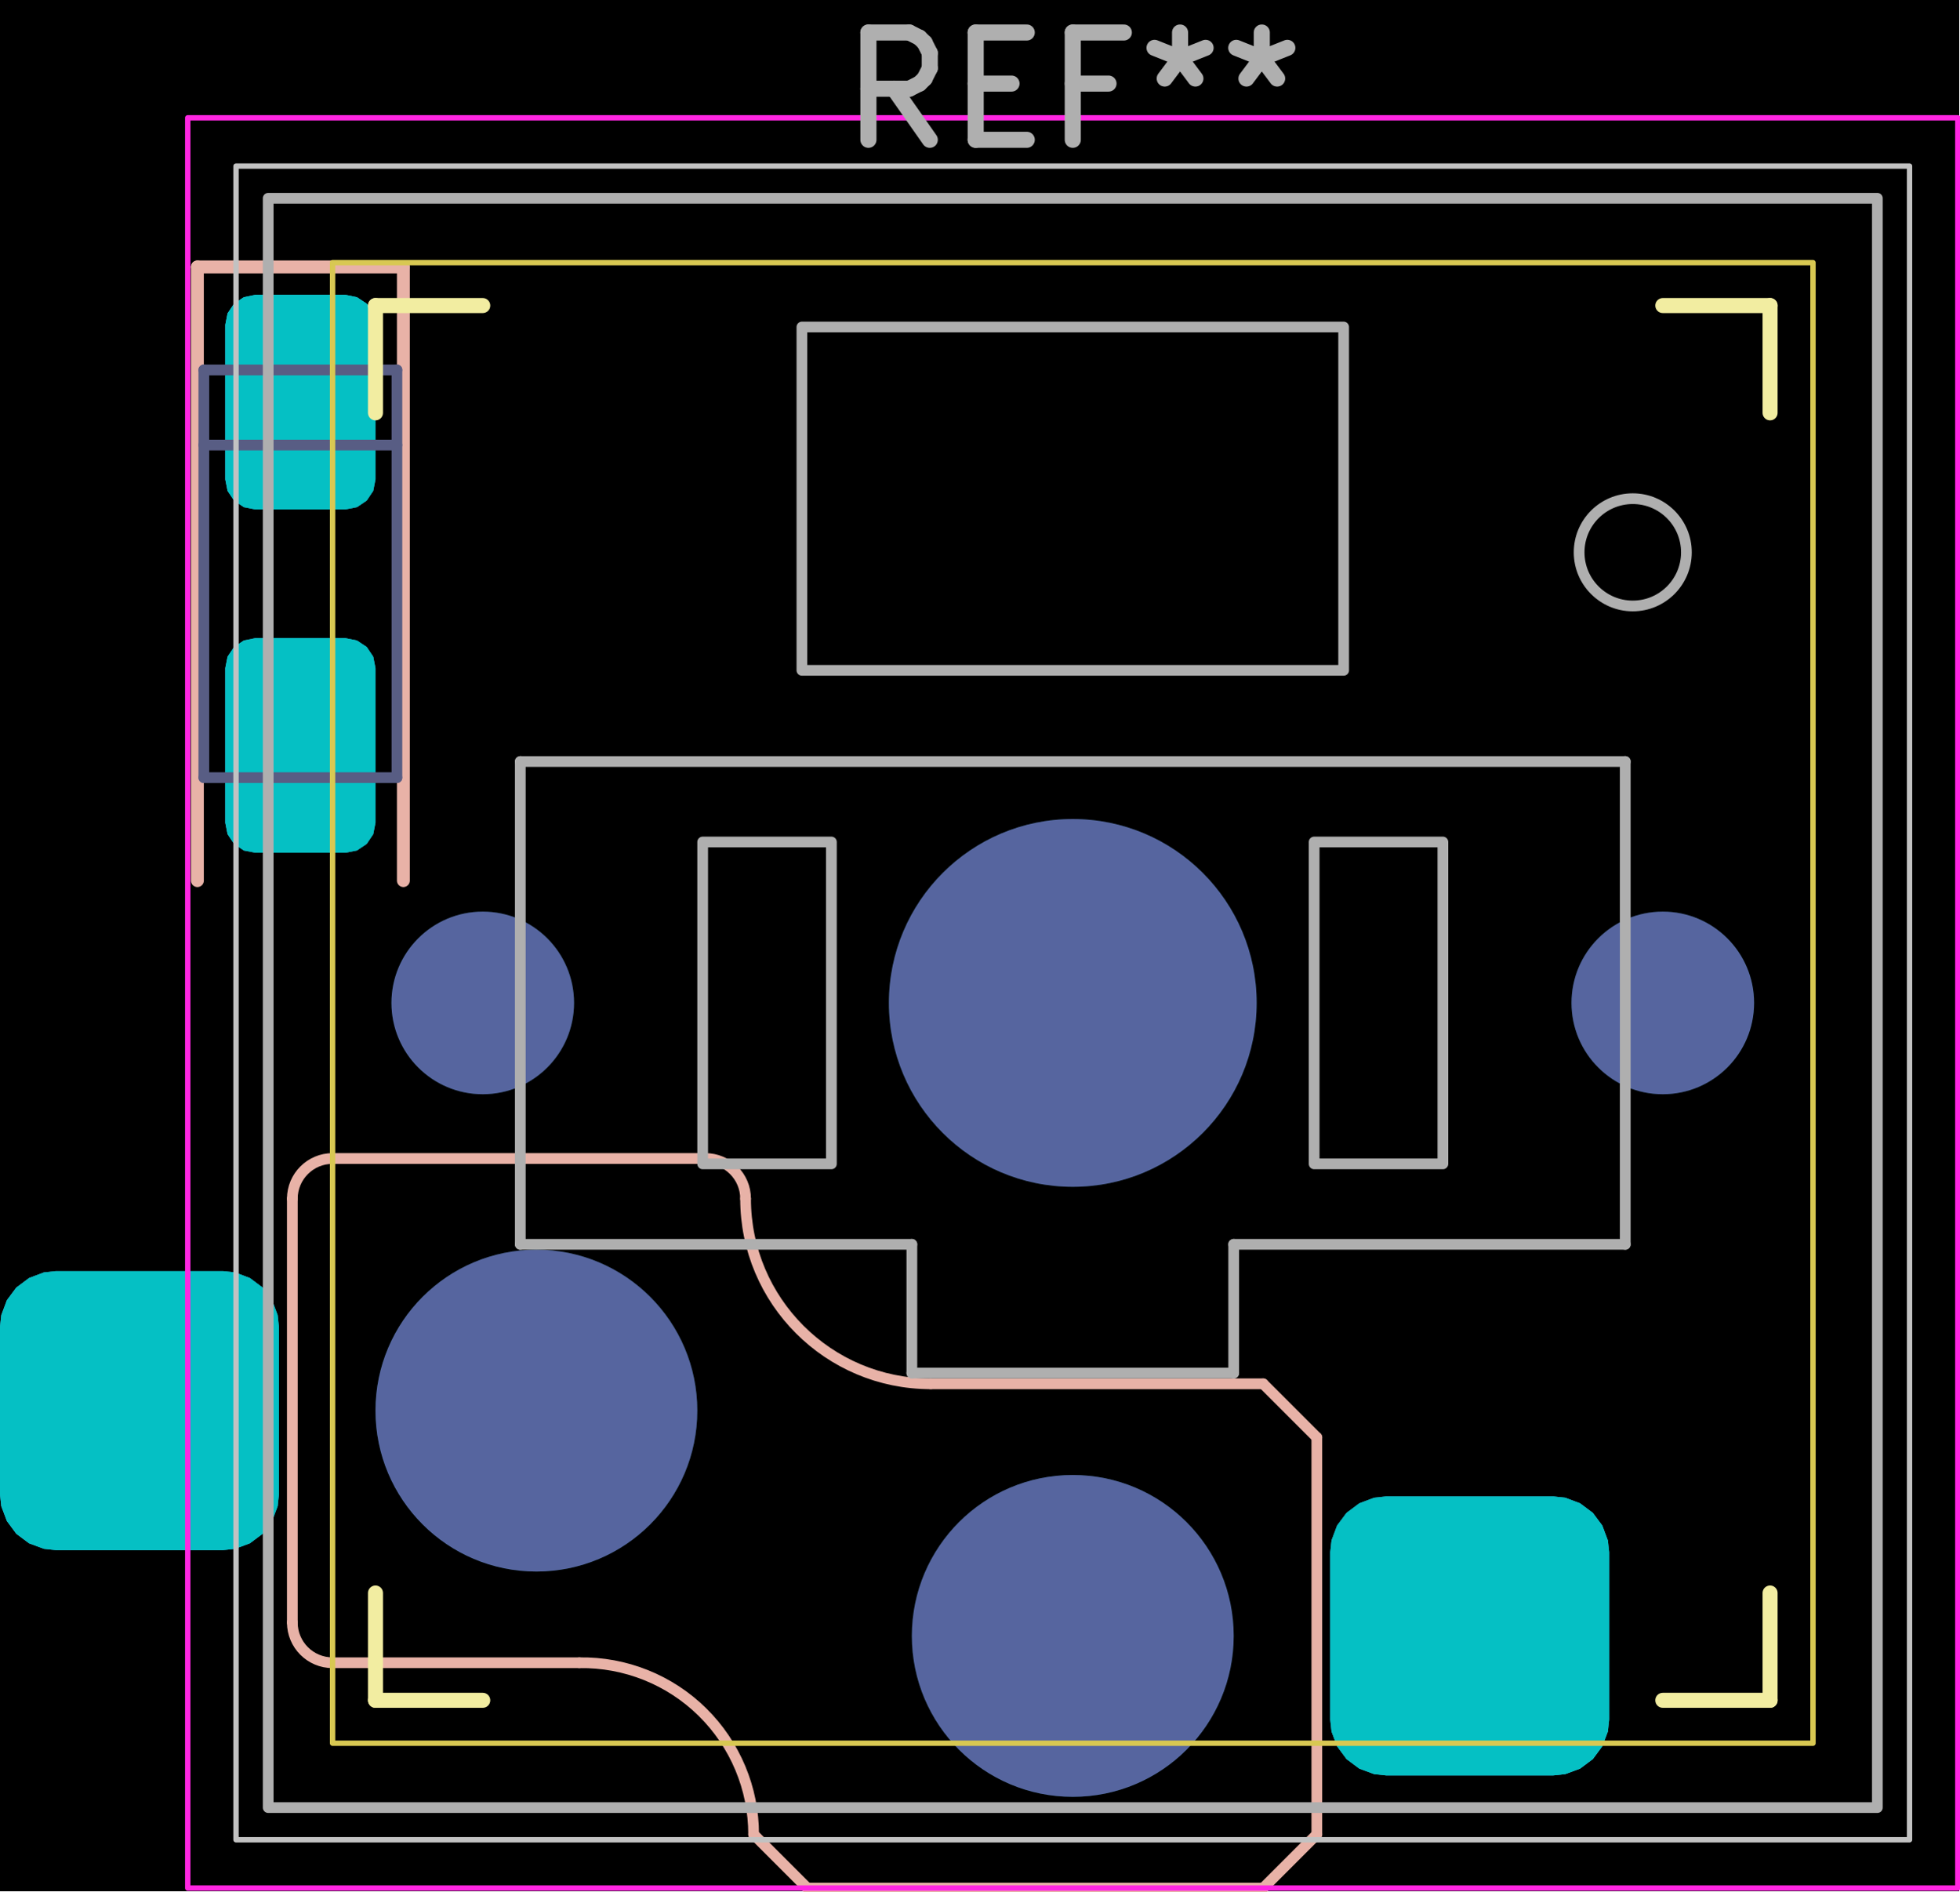
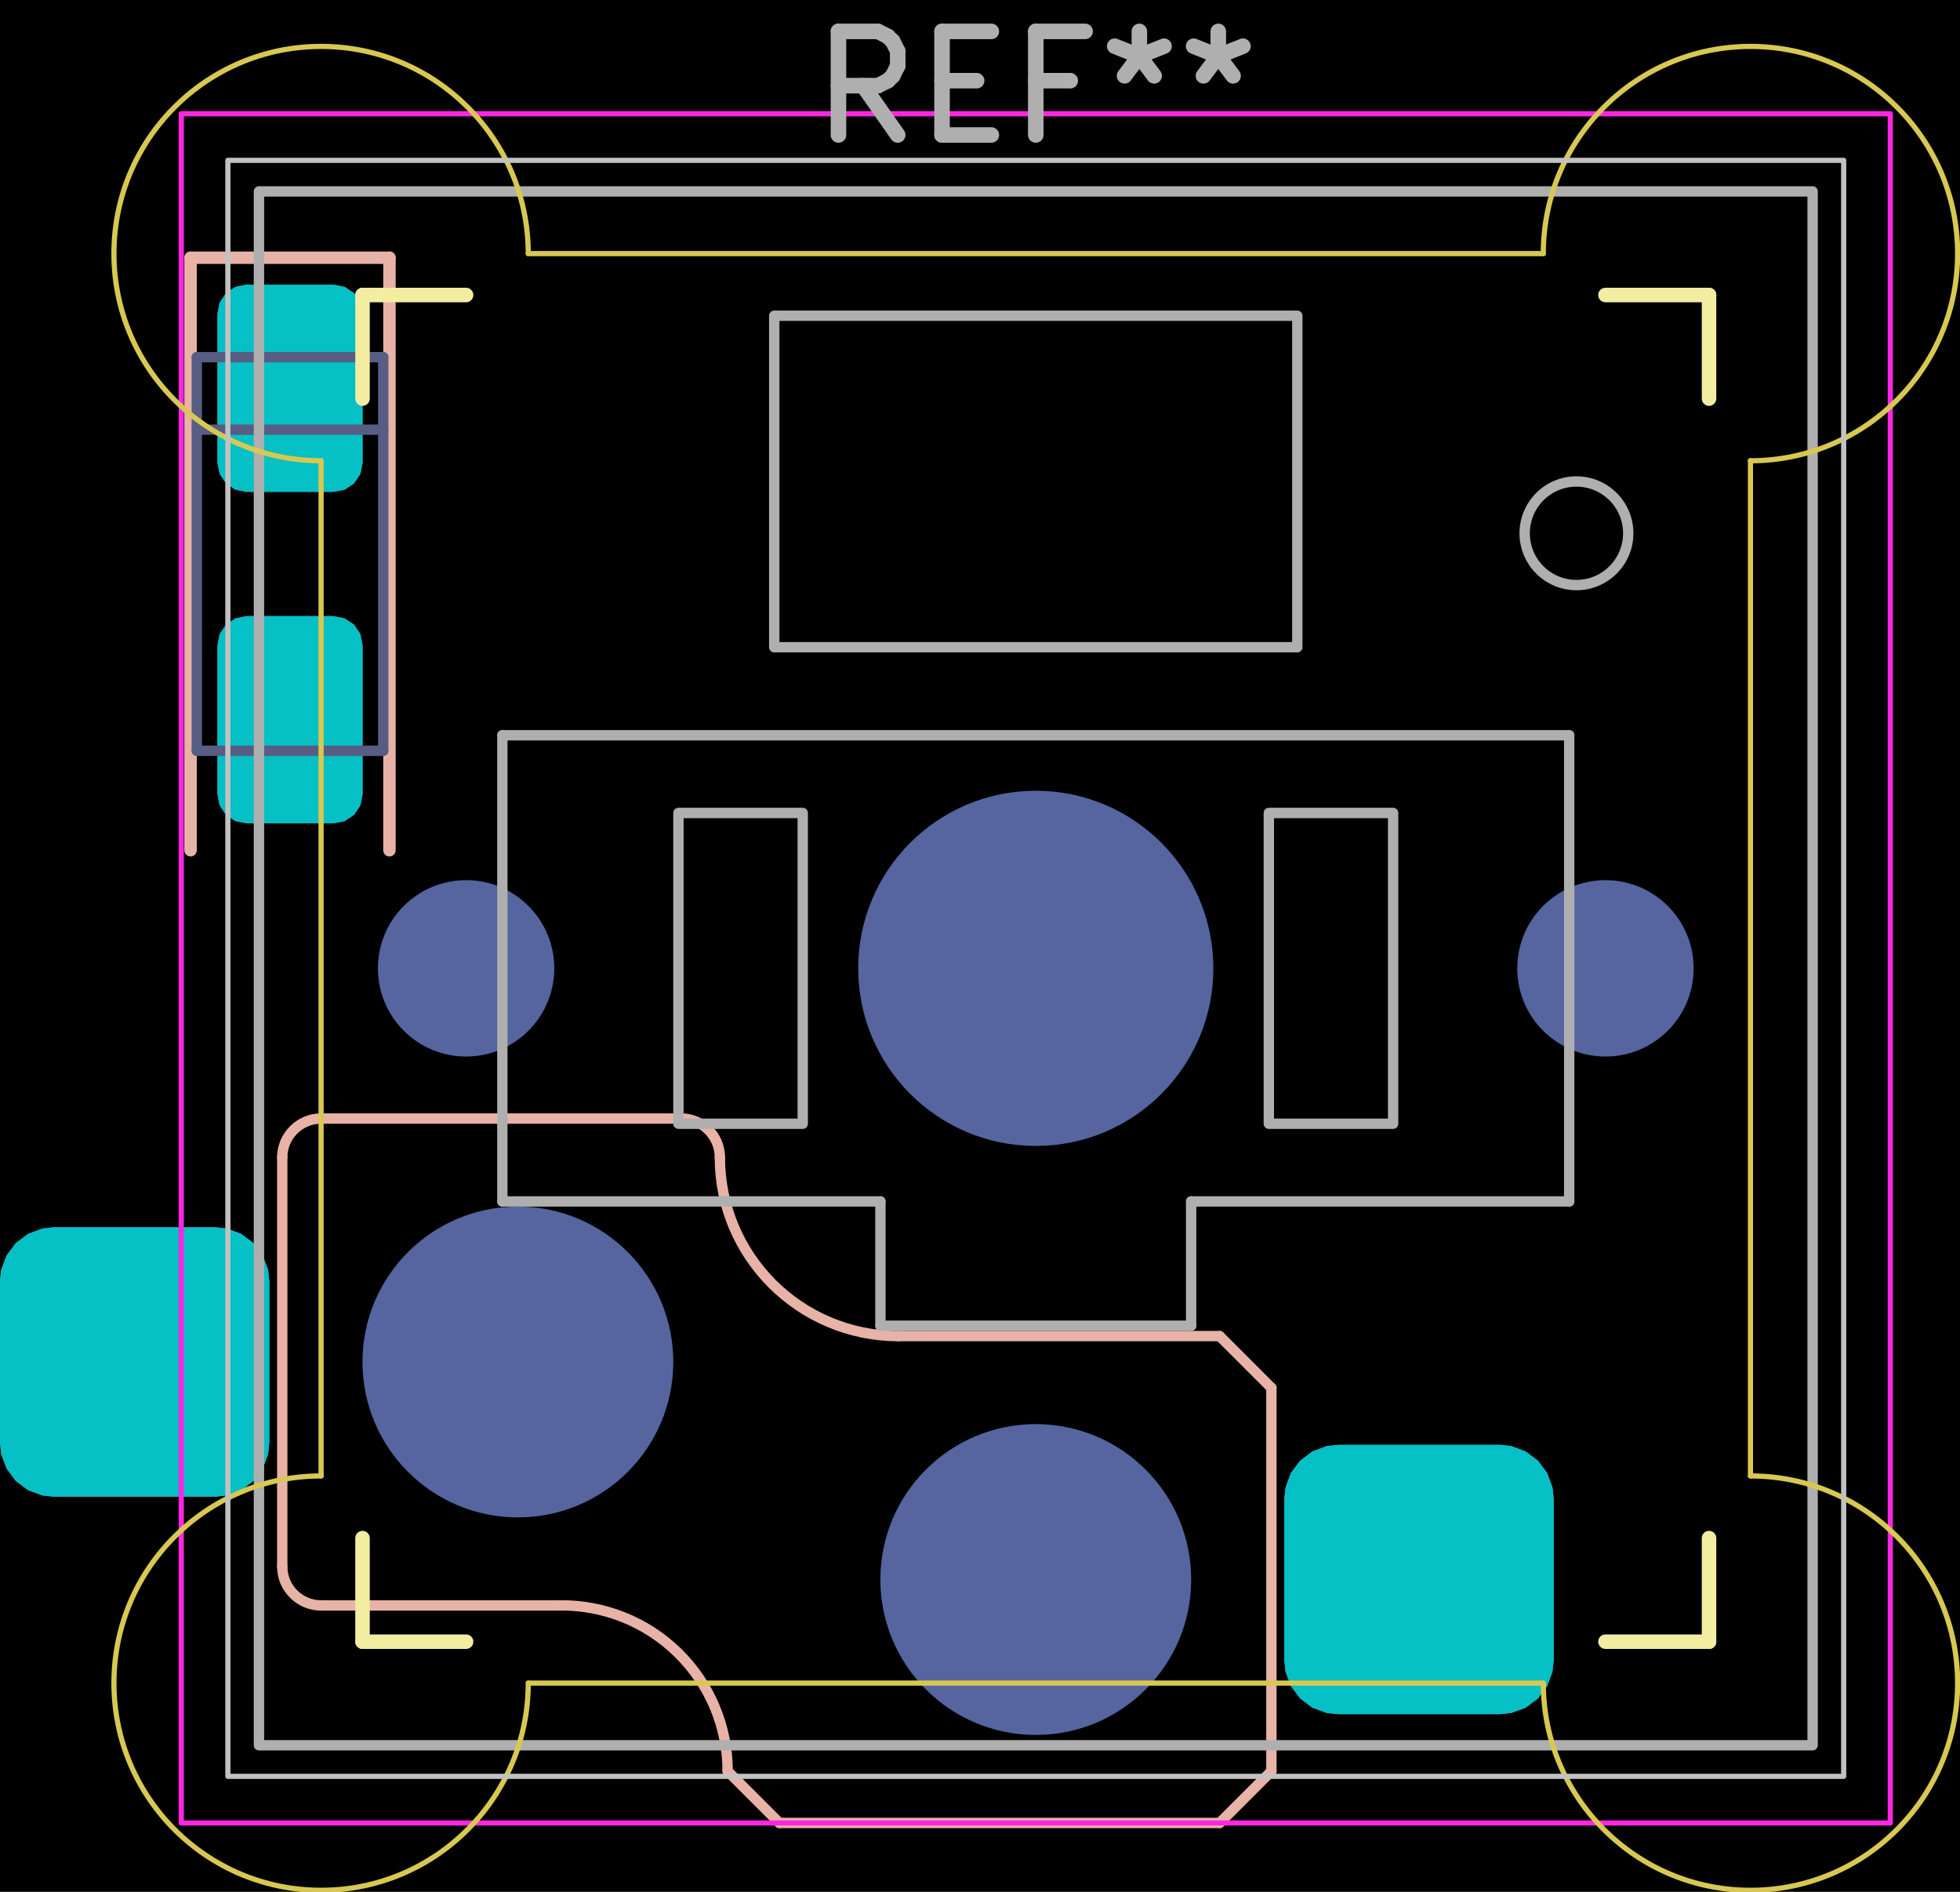
- <svg xmlns="http://www.w3.org/2000/svg" version="1.1" width="100%" height="100%" viewBox="0 0 18.263 17.628" preserveAspectRatio="xMidYMid meet">
+ <svg xmlns="http://www.w3.org/2000/svg" version="1.1" width="100%" height="100%" viewBox="0 0 18.923 18.263" preserveAspectRatio="xMidYMid meet">
  <rect width="100%" height="100%" fill="black" />
  <g style="fill:#000000; fill-opacity:1;stroke:#000000; stroke-opacity:1; stroke-linecap:round; stroke-linejoin:round;" transform="translate(0 0) scale(1 1)">
    <path style="fill:#4D7FC4; fill-opacity:1; stroke:none;fill-rule:evenodd;" d="M 12.4,14.468 12.412,14.358 12.464,14.219 12.552,14.101 12.671,14.012 12.809,13.96 12.92,13.948 14.48,13.948 14.591,13.96 14.729,14.012 14.848,14.101 14.936,14.219 14.988,14.358 15,14.468 15,16.028 14.988,16.139 14.936,16.277 14.848,16.396 14.729,16.485 14.591,16.536 14.48,16.548 12.92,16.548 12.809,16.536 12.671,16.485 12.552,16.396 12.464,16.277 12.412,16.139 12.4,16.028 Z" />
    <path style="fill:#4D7FC4; fill-opacity:1; stroke:none;fill-rule:evenodd;" d="M 0,12.368 0.012,12.258 0.064,12.119 0.152,12.001 0.271,11.912 0.409,11.86 0.52,11.848 2.08,11.848 2.191,11.86 2.329,11.912 2.448,12.001 2.536,12.119 2.588,12.258 2.6,12.368 2.6,13.928 2.588,14.039 2.536,14.177 2.448,14.296 2.329,14.385 2.191,14.436 2.08,14.448 0.52,14.448 0.409,14.436 0.271,14.385 0.152,14.296 0.064,14.177 0.012,14.039 0,13.928 Z" />
    <path style="fill:#4D7FC4; fill-opacity:1; stroke:none;fill-rule:evenodd;" d="M 2.38,7.948 2.273,7.927 2.182,7.866 2.121,7.775 2.1,7.668 2.1,6.228 2.121,6.121 2.182,6.03 2.273,5.97 2.38,5.948 3.22,5.948 3.327,5.97 3.418,6.03 3.479,6.121 3.5,6.228 3.5,7.668 3.479,7.775 3.418,7.866 3.327,7.927 3.22,7.948 Z" />
    <path style="fill:#4D7FC4; fill-opacity:1; stroke:none;fill-rule:evenodd;" d="M 2.38,4.748 2.273,4.727 2.182,4.666 2.121,4.575 2.1,4.468 2.1,3.028 2.121,2.921 2.182,2.83 2.273,2.77 2.38,2.748 3.22,2.748 3.327,2.77 3.418,2.83 3.479,2.921 3.5,3.028 3.5,4.468 3.479,4.575 3.418,4.666 3.327,4.727 3.22,4.748 Z" />
  </g>
  <g style="fill:#02FFEE; fill-opacity:0.4; stroke:none;">
    <circle cx="4.5" cy="9.348" r="0.851" />
    <circle cx="5" cy="13.148" r="1.5" />
    <circle cx="10" cy="9.348" r="1.714" />
    <circle cx="10" cy="15.248" r="1.5" />
    <circle cx="15.5" cy="9.348" r="0.851" />
    <path style="fill:#02FFEE; fill-opacity:0.4; stroke:none;fill-rule:evenodd;" d="M 12.4,14.468 12.412,14.358 12.464,14.219 12.552,14.101 12.671,14.012 12.809,13.96 12.92,13.948 14.48,13.948 14.591,13.96 14.729,14.012 14.848,14.101 14.936,14.219 14.988,14.358 15,14.468 15,16.028 14.988,16.139 14.936,16.277 14.848,16.396 14.729,16.485 14.591,16.536 14.48,16.548 12.92,16.548 12.809,16.536 12.671,16.485 12.552,16.396 12.464,16.277 12.412,16.139 12.4,16.028 Z" />
    <path style="fill:#02FFEE; fill-opacity:0.4; stroke:none;fill-rule:evenodd;" d="M 0,12.368 0.012,12.258 0.064,12.119 0.152,12.001 0.271,11.912 0.409,11.86 0.52,11.848 2.08,11.848 2.191,11.86 2.329,11.912 2.448,12.001 2.536,12.119 2.588,12.258 2.6,12.368 2.6,13.928 2.588,14.039 2.536,14.177 2.448,14.296 2.329,14.385 2.191,14.436 2.08,14.448 0.52,14.448 0.409,14.436 0.271,14.385 0.152,14.296 0.064,14.177 0.012,14.039 0,13.928 Z" />
    <path style="fill:#02FFEE; fill-opacity:0.4; stroke:none;fill-rule:evenodd;" d="M 2.38,7.948 2.273,7.927 2.182,7.866 2.121,7.775 2.1,7.668 2.1,6.228 2.121,6.121 2.182,6.03 2.273,5.97 2.38,5.948 3.22,5.948 3.327,5.97 3.418,6.03 3.479,6.121 3.5,6.228 3.5,7.668 3.479,7.775 3.418,7.866 3.327,7.927 3.22,7.948 Z" />
    <path style="fill:#02FFEE; fill-opacity:0.4; stroke:none;fill-rule:evenodd;" d="M 2.38,4.748 2.273,4.727 2.182,4.666 2.121,4.575 2.1,4.468 2.1,3.028 2.121,2.921 2.182,2.83 2.273,2.77 2.38,2.748 3.22,2.748 3.327,2.77 3.418,2.83 3.479,2.921 3.5,3.028 3.5,4.468 3.479,4.575 3.418,4.666 3.327,4.727 3.22,4.748 Z" />
    <path style="fill:#00C2C2; fill-opacity:0.9; stroke:none;fill-rule:evenodd;" d="M 12.4,14.468 12.412,14.358 12.464,14.219 12.552,14.101 12.671,14.012 12.809,13.96 12.92,13.948 14.48,13.948 14.591,13.96 14.729,14.012 14.848,14.101 14.936,14.219 14.988,14.358 15,14.468 15,16.028 14.988,16.139 14.936,16.277 14.848,16.396 14.729,16.485 14.591,16.536 14.48,16.548 12.92,16.548 12.809,16.536 12.671,16.485 12.552,16.396 12.464,16.277 12.412,16.139 12.4,16.028 Z" />
    <path style="fill:#00C2C2; fill-opacity:0.9; stroke:none;fill-rule:evenodd;" d="M 0,12.368 0.012,12.258 0.064,12.119 0.152,12.001 0.271,11.912 0.409,11.86 0.52,11.848 2.08,11.848 2.191,11.86 2.329,11.912 2.448,12.001 2.536,12.119 2.588,12.258 2.6,12.368 2.6,13.928 2.588,14.039 2.536,14.177 2.448,14.296 2.329,14.385 2.191,14.436 2.08,14.448 0.52,14.448 0.409,14.436 0.271,14.385 0.152,14.296 0.064,14.177 0.012,14.039 0,13.928 Z" />
    <path style="fill:#00C2C2; fill-opacity:0.9; stroke:none;fill-rule:evenodd;" d="M 2.38,7.948 2.273,7.927 2.182,7.866 2.121,7.775 2.1,7.668 2.1,6.228 2.121,6.121 2.182,6.03 2.273,5.97 2.38,5.948 3.22,5.948 3.327,5.97 3.418,6.03 3.479,6.121 3.5,6.228 3.5,7.668 3.479,7.775 3.418,7.866 3.327,7.927 3.22,7.948 Z" />
    <path style="fill:#00C2C2; fill-opacity:0.9; stroke:none;fill-rule:evenodd;" d="M 2.38,4.748 2.273,4.727 2.182,4.666 2.121,4.575 2.1,4.468 2.1,3.028 2.121,2.921 2.182,2.83 2.273,2.77 2.38,2.748 3.22,2.748 3.327,2.77 3.418,2.83 3.479,2.921 3.5,3.028 3.5,4.468 3.479,4.575 3.418,4.666 3.327,4.727 3.22,4.748 Z" />
  </g>
  <g style="fill:none;  stroke:#E8B2A7; stroke-width:0.1; stroke-opacity:1;  stroke-linecap:round; stroke-linejoin:round;">
    <path d="M2.725 15.123 L2.725 11.173 " />
    <path d="M3.1 10.798 L6.575 10.798 " />
    <path d="M3.1 15.498 L5.4 15.498 " />
    <path d="M7.525 17.598 L7.025 17.098 " />
    <path d="M8.675 12.898 L11.775 12.898 " />
    <path d="M11.775 17.598 L7.525 17.598 " />
    <path d="M12.275 13.398 L11.775 12.898 " />
    <path d="M12.275 13.398 L12.275 17.098 " />
    <path d="M12.275 17.098 L11.775 17.598 " />
    <path d="M3.1 10.798 A0.375 0.375 0.0 0 0 2.725 11.173" />
    <path d="M2.725 15.123 A0.375 0.375 0.0 0 0 3.1 15.498" />
    <path d="M7.025 17.098 A1.6 1.6 0.0 0 0 5.4 15.498" />
    <path d="M6.95 11.173 A0.375 0.375 0.0 0 0 6.575 10.798" />
    <path d="M6.95 11.173 A1.725 1.725 0.0 0 0 8.675 12.898" />
  </g>
  <g style="fill:none;  stroke:#E8B2A7; stroke-width:0.12; stroke-opacity:1;  stroke-linecap:round; stroke-linejoin:round;">
    <path d="M1.84 2.488 L1.84 8.208 " />
    <path d="M3.76 2.488 L3.76 8.208 " />
    <path d="M1.84 2.488 L3.76 2.488 " />
  </g>
  <g style="fill:none;  stroke:#585D84; stroke-width:0.1; stroke-opacity:1;  stroke-linecap:round; stroke-linejoin:round;">
    <path d="M1.9 3.448 L1.9 7.248 " />
    <path d="M1.9 7.248 L3.7 7.248 " />
    <path d="M3.7 7.248 L3.7 3.448 " />
    <path d="M3.7 3.448 L1.9 3.448 " />
    <path d="M1.9 4.148 L3.7 4.148 " />
  </g>
  <g style="fill:#D864FF; fill-opacity:0.4; stroke:none;">
    <circle cx="4.5" cy="9.348" r="0.851" />
    <circle cx="5" cy="13.148" r="1.5" />
    <circle cx="10" cy="9.348" r="1.714" />
    <circle cx="10" cy="15.248" r="1.5" />
    <circle cx="15.5" cy="9.348" r="0.851" />
  </g>
  <g style="fill:none;  stroke:#F2EDA1; stroke-width:0.14; stroke-opacity:1;  stroke-linecap:round; stroke-linejoin:round;">
    <path d="M3.5 3.848 L3.5 2.848 " />
    <path d="M3.5 15.848 L3.5 14.848 " />
    <path d="M3.5 15.848 L4.5 15.848 " />
    <path d="M4.5 2.848 L3.5 2.848 " />
    <path d="M15.5 15.848 L16.5 15.848 " />
    <path d="M16.5 2.848 L15.5 2.848 " />
    <path d="M16.5 2.848 L16.5 3.848 " />
    <path d="M16.5 14.848 L16.5 15.848 " />
    <path style="fill:none;  stroke:#FF26E2; stroke-width:0.05; stroke-opacity:1;  stroke-linecap:round; stroke-linejoin:round;fill:none" d="M 1.75,1.098 18.25,1.098 18.25,17.598 1.75,17.598 Z" />
  </g>
  <g style="fill:none;  stroke:#AFAFAF; stroke-width:0.15; stroke-opacity:1;  stroke-linecap:round; stroke-linejoin:round;">
    <text x="10" y="1.348" textLength="4.536" font-size="1.333" lengthAdjust="spacingAndGlyphs" text-anchor="middle" opacity="0" stroke-opacity="0">REF**</text>
    <g class="stroked-text">
      <path d="M8.667 1.303 L8.333 0.827 " />
      <path d="M8.095 1.303 L8.095 0.303 " />
      <path d="M8.095 0.303 L8.476 0.303 " />
      <path d="M8.476 0.303 L8.571 0.351 " />
      <path d="M8.571 0.351 L8.619 0.398 " />
      <path d="M8.619 0.398 L8.667 0.494 " />
      <path d="M8.667 0.494 L8.667 0.636 " />
      <path d="M8.667 0.636 L8.619 0.732 " />
      <path d="M8.619 0.732 L8.571 0.779 " />
      <path d="M8.571 0.779 L8.476 0.827 " />
      <path d="M8.476 0.827 L8.095 0.827 " />
      <path d="M9.095 0.779 L9.429 0.779 " />
      <path d="M9.571 1.303 L9.095 1.303 " />
      <path d="M9.095 1.303 L9.095 0.303 " />
      <path d="M9.095 0.303 L9.571 0.303 " />
      <path d="M10.333 0.779 L10 0.779 " />
      <path d="M10 1.303 L10 0.303 " />
      <path d="M10 0.303 L10.476 0.303 " />
      <path d="M11 0.303 L11 0.541 " />
      <path d="M10.762 0.446 L11 0.541 " />
      <path d="M11 0.541 L11.238 0.446 " />
      <path d="M10.857 0.732 L11 0.541 " />
      <path d="M11 0.541 L11.143 0.732 " />
      <path d="M11.762 0.303 L11.762 0.541 " />
      <path d="M11.524 0.446 L11.762 0.541 " />
      <path d="M11.762 0.541 L12 0.446 " />
      <path d="M11.619 0.732 L11.762 0.541 " />
      <path d="M11.762 0.541 L11.905 0.732 " />
    </g>
  </g>
  <g style="fill:none;  stroke:#AFAFAF; stroke-width:0.1; stroke-opacity:1;  stroke-linecap:round; stroke-linejoin:round;">
    <path d="M4.85 7.098 L4.85 11.598 " />
    <path d="M4.85 7.098 L15.15 7.098 " />
    <path d="M4.85 11.598 L8.5 11.598 " />
    <path d="M8.5 12.798 L8.5 11.598 " />
    <path d="M11.5 11.598 L11.5 12.798 " />
    <path d="M11.5 12.798 L8.5 12.798 " />
    <path d="M15.15 7.098 L15.15 11.598 " />
    <path d="M15.15 11.598 L11.5 11.598 " />
    <path style="fill:none;  stroke:#AFAFAF; stroke-width:0.1; stroke-opacity:1;  stroke-linecap:round; stroke-linejoin:round;fill:none" d="M 2.5,1.848 17.5,1.848 17.5,16.848 2.5,16.848 Z" />
    <path style="fill:none;  stroke:#AFAFAF; stroke-width:0.1; stroke-opacity:1;  stroke-linecap:round; stroke-linejoin:round;fill:none" d="M 7.475,3.048 12.525,3.048 12.525,6.248 7.475,6.248 Z" />
    <path style="fill:none;  stroke:#AFAFAF; stroke-width:0.1; stroke-opacity:1;  stroke-linecap:round; stroke-linejoin:round;fill:none" d="M 6.55,7.848 7.75,7.848 7.75,10.848 6.55,10.848 Z" />
    <path style="fill:none;  stroke:#AFAFAF; stroke-width:0.1; stroke-opacity:1;  stroke-linecap:round; stroke-linejoin:round;fill:none" d="M 12.25,7.848 13.45,7.848 13.45,10.848 12.25,10.848 Z" />
    <circle cx="15.22" cy="5.148" r="0.5" />
-     <path style="fill:none;  stroke:#D8C852; stroke-width:0.05; stroke-opacity:1;  stroke-linecap:round; stroke-linejoin:round;fill:none" d="M 3.1,2.448 16.9,2.448 16.9,16.248 3.1,16.248 Z" />
+   </g>
+   <g style="fill:none;  stroke:#D8C852; stroke-width:0.05; stroke-opacity:1;  stroke-linecap:round; stroke-linejoin:round;">
+     <path d="M5.1 2.448 L14.9 2.448 " />
+     <path d="M16.9 4.448 L16.9 14.248 " />
+     <path d="M14.9 16.248 L5.1 16.248 " />
+     <path d="M3.1 14.248 L3.1 4.448 " />
+     <path d="M16.9 4.448 A2 2 0.0 1 0 14.9 2.448" />
+     <path d="M14.9 16.248 A2 2 0.0 1 0 16.9 14.248" />
+     <path d="M3.1 14.248 A2 2 0.0 1 0 5.1 16.248" />
+     <path d="M5.1 2.448 A2 2 0.0 1 0 3.1 4.448" />
    <path style="fill:none;  stroke:#C2C2C2; stroke-width:0.05; stroke-opacity:1;  stroke-linecap:round; stroke-linejoin:round;fill:none" d="M 2.2,1.548 17.8,1.548 17.8,17.148 2.2,17.148 Z" />
  </g>
</svg>
